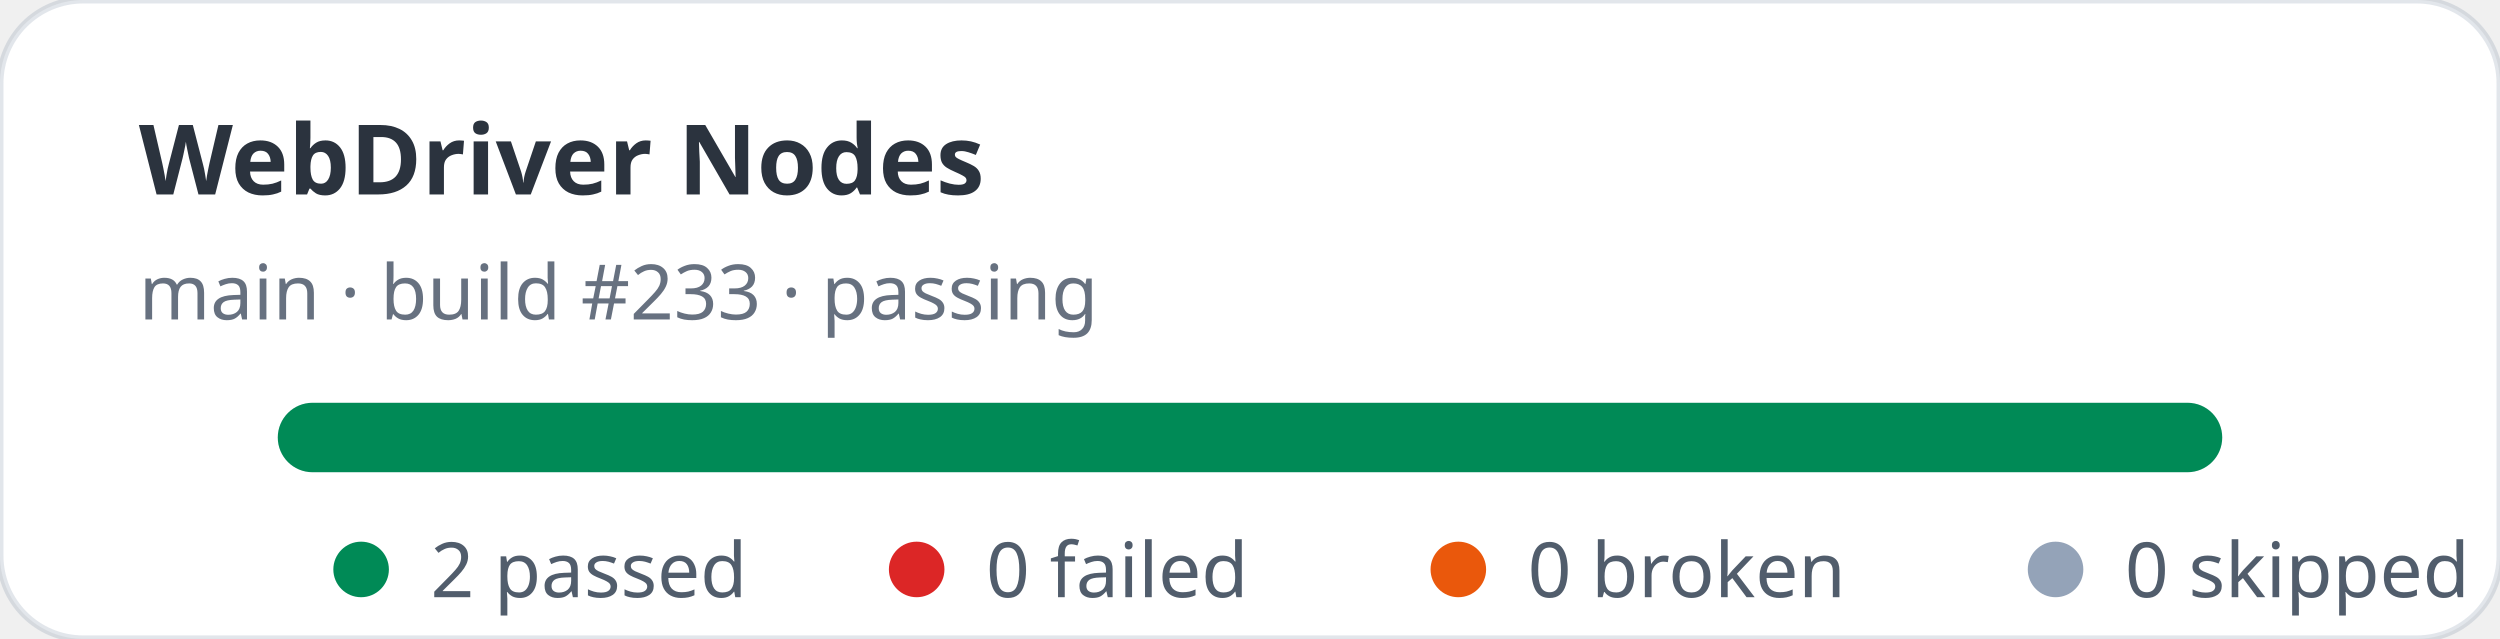
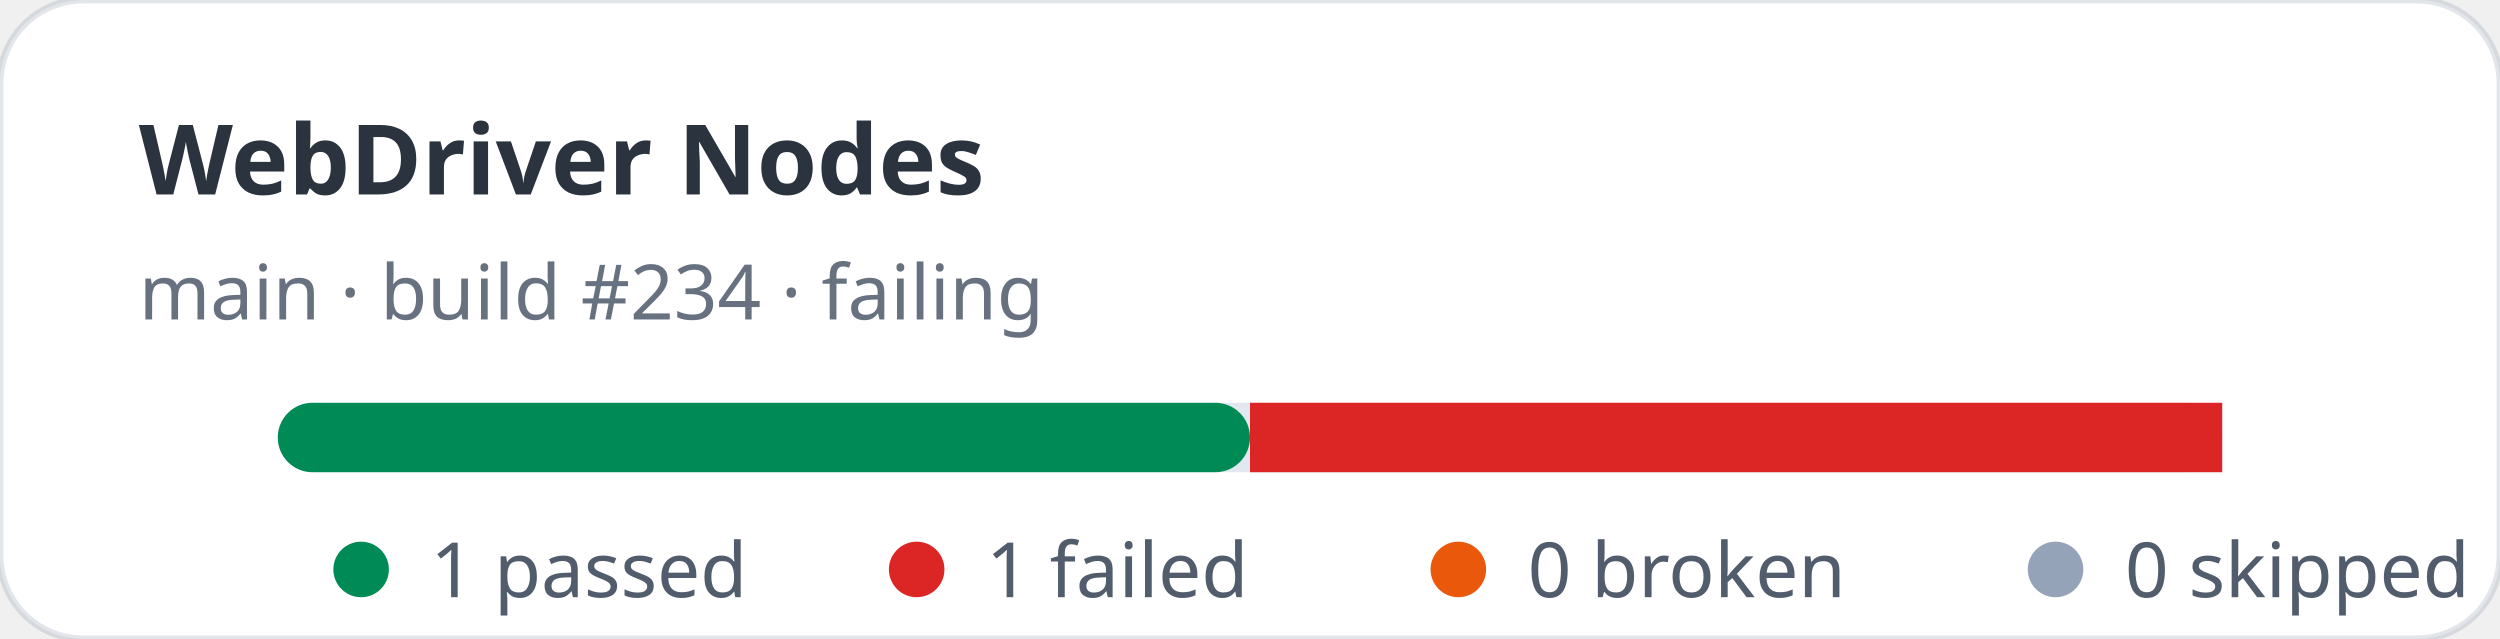
- <svg xmlns="http://www.w3.org/2000/svg" width="360" height="92" viewBox="0 0 360 92" role="img" aria-label="WebDriver Nodes stats: 2 passed, 0 failed">
+ <svg xmlns="http://www.w3.org/2000/svg" width="360" height="92" viewBox="0 0 360 92" role="img" aria-label="WebDriver Nodes stats: 1 passed, 1 failed">
  <rect width="360" height="92" rx="12" fill="#ffffff" stroke="rgba(11,48,86,0.12)" />
  <text x="20" y="28" fill="rgba(1,10,24,0.83)" font-family="ui-sans-serif,system-ui,sans-serif" font-size="14" font-weight="700">WebDriver Nodes</text>
-   <text x="20" y="46" fill="rgba(2,19,44,0.6)" font-family="ui-sans-serif,system-ui,sans-serif" font-size="11">main · build #233 · passing</text>
+   <text x="20" y="46" fill="rgba(2,19,44,0.6)" font-family="ui-sans-serif,system-ui,sans-serif" font-size="11">main · build #234 · failing</text>
  <rect x="40" y="58" width="280" height="10" rx="5" fill="#e2e8f0" />
-   <rect x="40" y="58" width="280" height="10" rx="5" fill="#008a56" />
+   <rect x="40" y="58" width="140" height="10" rx="5" fill="#008a56" />
+   <rect x="180" y="58" width="140" height="10" fill="#dc2626" />
  <g font-family="ui-sans-serif,system-ui,sans-serif" font-size="11" fill="rgba(1,18,40,0.68)">
    <circle cx="52" cy="82" r="4" fill="#008a56" />
-     <text x="62" y="86">2 passed</text>
+     <text x="62" y="86">1 passed</text>
    <circle cx="132" cy="82" r="4" fill="#dc2626" />
-     <text x="142" y="86">0 failed</text>
+     <text x="142" y="86">1 failed</text>
    <circle cx="210" cy="82" r="4" fill="#ea580c" />
    <text x="220" y="86">0 broken</text>
    <circle cx="296" cy="82" r="4" fill="#94a3b8" />
    <text x="306" y="86">0 skipped</text>
  </g>
</svg>
